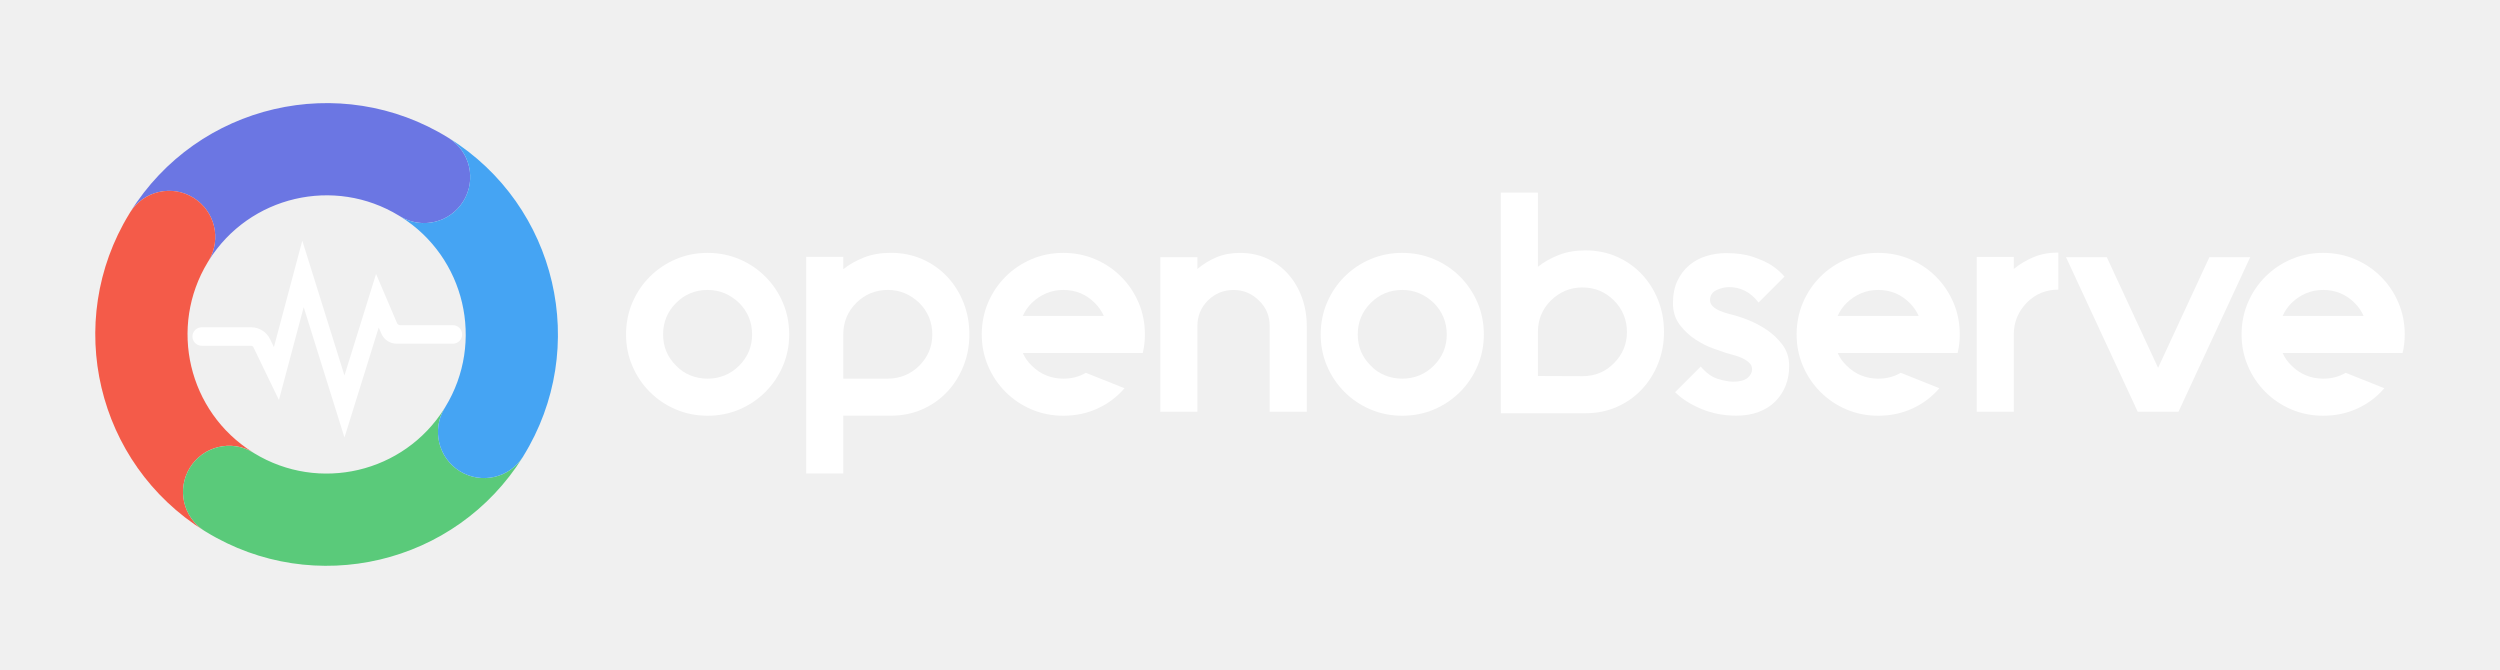
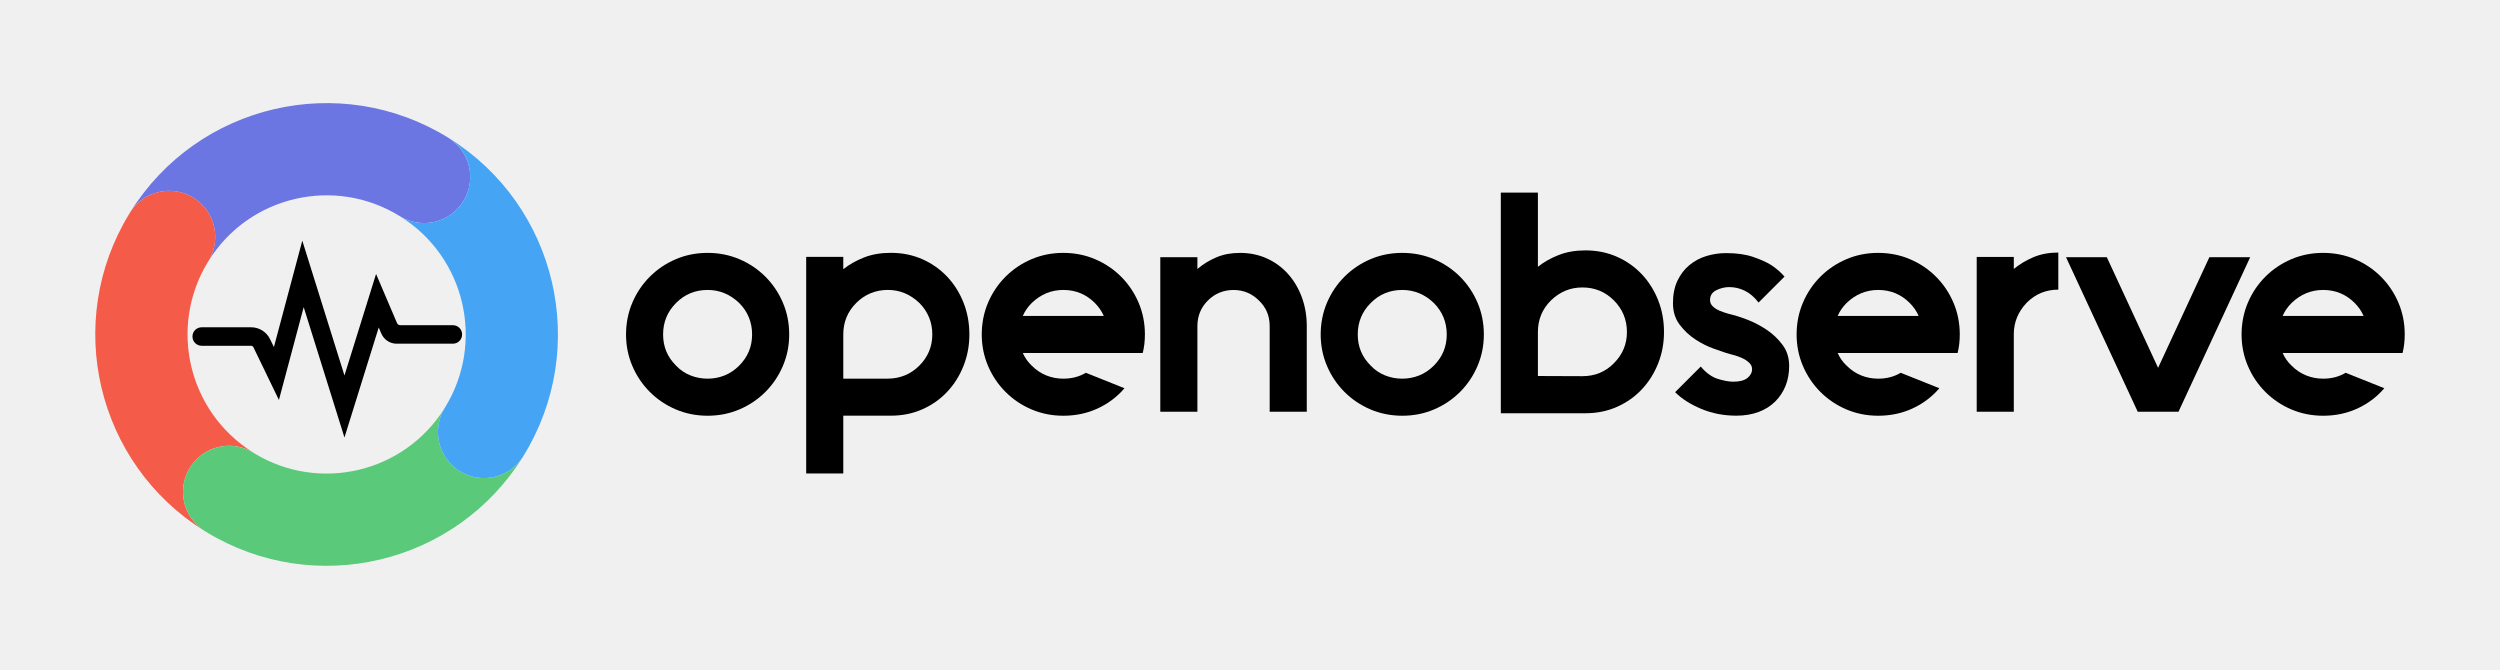
<svg xmlns="http://www.w3.org/2000/svg" width="893" height="239" viewBox="0 0 893 239" fill="none">
-   <path d="M252.76 90.33C256.81 90.33 260.6 91.09 264.13 92.59C267.66 94.1 270.75 96.18 273.4 98.83C276.05 101.48 278.13 104.57 279.64 108.1C281.15 111.63 281.9 115.42 281.9 119.47C281.9 123.52 281.14 127.2 279.64 130.73C278.13 134.26 276.05 137.35 273.4 140C270.75 142.65 267.66 144.73 264.13 146.24C260.6 147.75 256.81 148.5 252.76 148.5C248.71 148.5 244.92 147.74 241.39 146.24C237.86 144.73 234.77 142.65 232.12 140C229.47 137.35 227.39 134.26 225.88 130.73C224.37 127.2 223.62 123.44 223.62 119.47C223.62 115.5 224.37 111.63 225.88 108.1C227.39 104.57 229.47 101.48 232.12 98.83C234.77 96.18 237.86 94.1 241.39 92.59C244.92 91.08 248.71 90.33 252.76 90.33ZM252.76 103.57C248.34 103.57 244.59 105.11 241.5 108.21C238.41 111.3 236.86 115.05 236.86 119.47C236.86 123.89 238.4 127.53 241.5 130.62C242.97 132.17 244.68 133.32 246.63 134.1C248.58 134.87 250.62 135.26 252.76 135.26C254.9 135.26 256.92 134.87 258.83 134.1C260.74 133.33 262.47 132.17 264.02 130.62C267.11 127.53 268.65 123.81 268.65 119.47C268.65 115.13 267.11 111.3 264.02 108.21C260.78 105.12 257.03 103.57 252.76 103.57Z" fill="white" />
-   <path d="M295.75 135.25H317.12C319.25 135.25 321.28 134.86 323.19 134.09C325.1 133.32 326.83 132.16 328.38 130.61C331.47 127.52 333.02 123.8 333.02 119.46C333.02 115.12 331.47 111.29 328.38 108.2C325.14 105.11 321.39 103.56 317.12 103.56C312.85 103.56 308.95 105.1 305.86 108.2C302.77 111.29 301.22 115.04 301.22 119.46V169.13H287.97V91.75H301.22V96.16C303.35 94.47 305.82 93.07 308.62 91.97C311.42 90.87 314.62 90.31 318.22 90.31C322.27 90.31 326 91.07 329.42 92.57C332.84 94.08 335.8 96.16 338.31 98.81C340.81 101.46 342.76 104.55 344.16 108.08C345.56 111.61 346.26 115.4 346.26 119.45C346.26 123.5 345.56 127.18 344.16 130.71C342.76 134.24 340.81 137.33 338.31 139.98C335.81 142.63 332.85 144.71 329.42 146.22C326 147.73 322.26 148.48 318.22 148.48H295.75V135.23V135.25Z" fill="white" />
-   <path d="M394.27 126.09H365.35C366.08 127.78 367.15 129.29 368.55 130.62C370.09 132.17 371.82 133.32 373.74 134.1C375.65 134.87 377.67 135.26 379.81 135.26C382.83 135.26 385.51 134.56 387.87 133.16L401.67 138.68C399.02 141.77 395.82 144.18 392.07 145.91C388.32 147.64 384.23 148.5 379.82 148.5C375.77 148.5 371.98 147.74 368.45 146.24C364.92 144.73 361.83 142.65 359.18 140C356.53 137.35 354.45 134.26 352.94 130.73C351.43 127.2 350.68 123.44 350.68 119.47C350.68 115.5 351.43 111.63 352.94 108.1C354.45 104.57 356.53 101.48 359.18 98.83C361.83 96.18 364.92 94.1 368.45 92.59C371.98 91.08 375.77 90.33 379.82 90.33C383.87 90.33 387.66 91.09 391.19 92.59C394.72 94.1 397.81 96.18 400.46 98.83C403.11 101.48 405.19 104.57 406.7 108.1C408.21 111.63 408.96 115.42 408.96 119.47C408.96 121.83 408.7 124.03 408.19 126.09H394.28H394.27ZM379.81 103.57C375.54 103.57 371.79 105.11 368.55 108.21C367.15 109.61 366.08 111.15 365.35 112.85H394.27C393.53 111.16 392.47 109.61 391.07 108.21C387.98 105.12 384.23 103.57 379.81 103.57Z" fill="white" />
-   <path d="M442.83 90.33C446.43 90.33 449.71 91.01 452.65 92.37C455.59 93.73 458.11 95.61 460.21 98C462.31 100.39 463.93 103.17 465.07 106.33C466.21 109.49 466.78 112.88 466.78 116.49V147.07H453.53V116.49C453.53 112.81 452.24 109.76 449.67 107.33C447.17 104.83 444.15 103.58 440.62 103.58C437.09 103.58 433.96 104.83 431.46 107.33C428.96 109.83 427.71 112.89 427.71 116.49V147.07H414.46V91.88H427.71V96.08C429.7 94.39 431.94 93.01 434.44 91.94C436.94 90.87 439.74 90.34 442.83 90.34V90.33Z" fill="white" />
-   <path d="M500.89 90.33C504.94 90.33 508.73 91.09 512.26 92.59C515.79 94.1 518.88 96.18 521.53 98.83C524.18 101.48 526.26 104.57 527.77 108.1C529.28 111.63 530.03 115.42 530.03 119.47C530.03 123.52 529.27 127.2 527.77 130.73C526.26 134.26 524.18 137.35 521.53 140C518.88 142.65 515.79 144.73 512.26 146.24C508.73 147.75 504.94 148.5 500.89 148.5C496.84 148.5 493.05 147.74 489.52 146.24C485.99 144.73 482.9 142.65 480.25 140C477.6 137.35 475.52 134.26 474.01 130.73C472.5 127.2 471.75 123.44 471.75 119.47C471.75 115.5 472.5 111.63 474.01 108.1C475.52 104.57 477.6 101.48 480.25 98.83C482.9 96.18 485.99 94.1 489.52 92.59C493.05 91.08 496.84 90.33 500.89 90.33ZM500.89 103.57C496.47 103.57 492.72 105.11 489.63 108.21C486.54 111.3 484.99 115.05 484.99 119.47C484.99 123.89 486.53 127.53 489.63 130.62C491.1 132.17 492.81 133.32 494.76 134.1C496.71 134.87 498.75 135.26 500.89 135.26C503.03 135.26 505.05 134.87 506.96 134.1C508.87 133.33 510.6 132.17 512.15 130.62C515.24 127.53 516.78 123.81 516.78 119.47C516.78 115.13 515.24 111.3 512.15 108.21C508.91 105.12 505.16 103.57 500.89 103.57Z" fill="white" />
-   <path d="M536.1 134.26L565.24 134.37C569.73 134.37 573.48 132.82 576.5 129.73C579.59 126.64 581.14 122.92 581.14 118.58C581.14 114.24 579.59 110.41 576.5 107.32C573.41 104.23 569.66 102.68 565.24 102.68C560.82 102.68 557.22 104.23 553.98 107.32C550.89 110.41 549.34 114.16 549.34 118.58V146.18H536.09V68.8H549.34V95.29C551.47 93.6 553.94 92.2 556.74 91.1C559.54 90 562.74 89.44 566.34 89.44C570.39 89.44 574.12 90.2 577.54 91.7C580.96 93.21 583.92 95.29 586.43 97.94C588.93 100.59 590.88 103.68 592.28 107.21C593.68 110.74 594.38 114.53 594.38 118.58C594.38 122.63 593.68 126.31 592.28 129.84C590.88 133.37 588.93 136.46 586.43 139.11C583.93 141.76 580.97 143.84 577.54 145.35C574.12 146.86 570.38 147.61 566.34 147.61H536.1" fill="white" />
-   <path d="M620.21 112.84C621.09 113.06 622.56 113.58 624.63 114.38C626.69 115.19 628.81 116.31 630.98 117.75C633.15 119.18 635.05 120.97 636.66 123.1C638.28 125.23 639.09 127.77 639.09 130.72C639.09 133.3 638.67 135.65 637.82 137.78C636.97 139.91 635.74 141.79 634.12 143.41C632.5 145.03 630.51 146.28 628.16 147.16C625.8 148.04 623.15 148.48 620.21 148.48C615.72 148.48 611.55 147.67 607.68 146.05C603.82 144.43 600.71 142.45 598.35 140.09L607.51 130.93C609.42 133.21 611.47 134.68 613.64 135.35C615.81 136.01 617.63 136.34 619.1 136.34C621.38 136.34 623.07 135.9 624.18 135.02C625.28 134.14 625.84 133.07 625.84 131.82C625.84 130.94 625.47 130.16 624.74 129.5C624 128.84 623.14 128.29 622.15 127.84C621.16 127.4 620.14 127.05 619.11 126.79C618.08 126.53 617.23 126.29 616.57 126.07C615.69 125.78 614.2 125.26 612.1 124.52C610 123.79 607.87 122.72 605.7 121.32C603.53 119.92 601.63 118.16 600.01 116.02C598.39 113.89 597.58 111.31 597.58 108.29C597.58 105.27 598.11 102.53 599.18 100.29C600.25 98.05 601.66 96.19 603.43 94.72C605.2 93.25 607.22 92.16 609.5 91.46C611.78 90.76 614.14 90.41 616.56 90.41C620.31 90.41 623.49 90.85 626.11 91.74C628.72 92.62 630.87 93.58 632.57 94.61C634.48 95.86 636.1 97.26 637.43 98.8L628.16 108.07C626.69 106.16 625.07 104.76 623.3 103.88C621.53 103 619.66 102.55 617.67 102.55C616.12 102.55 614.6 102.92 613.09 103.65C611.58 104.39 610.83 105.56 610.83 107.18C610.83 108.06 611.16 108.82 611.82 109.44C612.48 110.07 613.29 110.58 614.25 110.99C615.21 111.39 616.22 111.75 617.28 112.04C618.35 112.34 619.32 112.59 620.21 112.81V112.84Z" fill="white" />
-   <path d="M685.34 126.09H656.42C657.15 127.78 658.22 129.29 659.62 130.62C661.16 132.17 662.89 133.32 664.81 134.1C666.72 134.87 668.74 135.26 670.88 135.26C673.9 135.26 676.58 134.56 678.94 133.16L692.74 138.68C690.09 141.77 686.89 144.18 683.14 145.91C679.39 147.64 675.3 148.5 670.89 148.5C666.84 148.5 663.05 147.74 659.52 146.24C655.99 144.73 652.9 142.65 650.25 140C647.6 137.35 645.52 134.26 644.01 130.73C642.5 127.2 641.75 123.44 641.75 119.47C641.75 115.5 642.5 111.63 644.01 108.1C645.52 104.57 647.6 101.48 650.25 98.83C652.9 96.18 655.99 94.1 659.52 92.59C663.05 91.08 666.84 90.33 670.89 90.33C674.94 90.33 678.73 91.09 682.26 92.59C685.79 94.1 688.88 96.18 691.53 98.83C694.18 101.48 696.26 104.57 697.77 108.1C699.28 111.63 700.03 115.42 700.03 119.47C700.03 121.83 699.77 124.03 699.26 126.09H685.35H685.34ZM670.88 103.57C666.61 103.57 662.86 105.11 659.62 108.21C658.22 109.61 657.15 111.15 656.42 112.85H685.34C684.6 111.16 683.54 109.61 682.14 108.21C679.05 105.12 675.3 103.57 670.88 103.57Z" fill="white" />
-   <path d="M726.34 91.87C728.95 90.77 731.91 90.21 735.23 90.21V103.46C730.81 103.46 727.06 105.01 723.97 108.1C720.88 111.34 719.33 115.09 719.33 119.36V147.07H706.08V91.77H719.33V96.07C721.39 94.38 723.73 92.98 726.34 91.87Z" fill="white" />
-   <path d="M803.771 91.87L778.16 147.06H763.591L737.98 91.87H752.55L770.87 131.39L789.19 91.87H803.76H803.771Z" fill="white" />
-   <path d="M844.28 126.09H815.36C816.09 127.78 817.16 129.29 818.56 130.62C820.11 132.17 821.83 133.32 823.75 134.1C825.66 134.87 827.69 135.26 829.82 135.26C832.84 135.26 835.52 134.56 837.88 133.16L851.68 138.68C849.03 141.77 845.83 144.18 842.08 145.91C838.33 147.64 834.24 148.5 829.83 148.5C825.78 148.5 821.99 147.74 818.46 146.24C814.93 144.73 811.84 142.65 809.19 140C806.54 137.35 804.46 134.26 802.95 130.73C801.44 127.2 800.69 123.44 800.69 119.47C800.69 115.5 801.44 111.63 802.95 108.1C804.46 104.57 806.54 101.48 809.19 98.83C811.84 96.18 814.93 94.1 818.46 92.59C821.99 91.08 825.78 90.33 829.83 90.33C833.88 90.33 837.67 91.09 841.2 92.59C844.73 94.1 847.82 96.18 850.47 98.83C853.12 101.48 855.2 104.57 856.71 108.1C858.22 111.63 858.97 115.42 858.97 119.47C858.97 121.83 858.71 124.03 858.2 126.09H844.29H844.28ZM829.82 103.57C825.55 103.57 821.8 105.11 818.56 108.21C817.16 109.61 816.09 111.15 815.36 112.85H844.28C843.54 111.16 842.48 109.61 841.08 108.21C837.99 105.12 834.24 103.57 829.82 103.57Z" fill="white" />
+   <path d="M252.76 90.33C256.81 90.33 260.6 91.09 264.13 92.59C267.66 94.1 270.75 96.18 273.4 98.83C276.05 101.48 278.13 104.57 279.64 108.1C281.15 111.63 281.9 115.42 281.9 119.47C281.9 123.52 281.14 127.2 279.64 130.73C278.13 134.26 276.05 137.35 273.4 140C270.75 142.65 267.66 144.73 264.13 146.24C260.6 147.75 256.81 148.5 252.76 148.5C248.71 148.5 244.92 147.74 241.39 146.24C237.86 144.73 234.77 142.65 232.12 140C229.47 137.35 227.39 134.26 225.88 130.73C224.37 127.2 223.62 123.44 223.62 119.47C223.62 115.5 224.37 111.63 225.88 108.1C227.39 104.57 229.47 101.48 232.12 98.83C234.77 96.18 237.86 94.1 241.39 92.59C244.92 91.08 248.71 90.33 252.76 90.33ZM252.76 103.57C248.34 103.57 244.59 105.11 241.5 108.21C238.41 111.3 236.86 115.05 236.86 119.47C236.86 123.89 238.4 127.53 241.5 130.62C242.97 132.17 244.68 133.32 246.63 134.1C248.58 134.87 250.62 135.26 252.76 135.26C254.9 135.26 256.92 134.87 258.83 134.1C260.74 133.33 262.47 132.17 264.02 130.62C267.11 127.53 268.65 123.81 268.65 119.47C268.65 115.13 267.11 111.3 264.02 108.21C260.78 105.12 257.03 103.57 252.76 103.57Z" fill="black" />
+   <path d="M295.75 135.25H317.12C319.25 135.25 321.28 134.86 323.19 134.09C325.1 133.32 326.83 132.16 328.38 130.61C331.47 127.52 333.02 123.8 333.02 119.46C333.02 115.12 331.47 111.29 328.38 108.2C325.14 105.11 321.39 103.56 317.12 103.56C312.85 103.56 308.95 105.1 305.86 108.2C302.77 111.29 301.22 115.04 301.22 119.46V169.13H287.97V91.75H301.22V96.16C303.35 94.47 305.82 93.07 308.62 91.97C311.42 90.87 314.62 90.31 318.22 90.31C322.27 90.31 326 91.07 329.42 92.57C332.84 94.08 335.8 96.16 338.31 98.81C340.81 101.46 342.76 104.55 344.16 108.08C345.56 111.61 346.26 115.4 346.26 119.45C346.26 123.5 345.56 127.18 344.16 130.71C342.76 134.24 340.81 137.33 338.31 139.98C335.81 142.63 332.85 144.71 329.42 146.22C326 147.73 322.26 148.48 318.22 148.48H295.75V135.23V135.25Z" fill="black" />
+   <path d="M394.27 126.09H365.35C366.08 127.78 367.15 129.29 368.55 130.62C370.09 132.17 371.82 133.32 373.74 134.1C375.65 134.87 377.67 135.26 379.81 135.26C382.83 135.26 385.51 134.56 387.87 133.16L401.67 138.68C399.02 141.77 395.82 144.18 392.07 145.91C388.32 147.64 384.23 148.5 379.82 148.5C375.77 148.5 371.98 147.74 368.45 146.24C364.92 144.73 361.83 142.65 359.18 140C356.53 137.35 354.45 134.26 352.94 130.73C351.43 127.2 350.68 123.44 350.68 119.47C350.68 115.5 351.43 111.63 352.94 108.1C354.45 104.57 356.53 101.48 359.18 98.83C361.83 96.18 364.92 94.1 368.45 92.59C371.98 91.08 375.77 90.33 379.82 90.33C383.87 90.33 387.66 91.09 391.19 92.59C394.72 94.1 397.81 96.18 400.46 98.83C403.11 101.48 405.19 104.57 406.7 108.1C408.21 111.63 408.96 115.42 408.96 119.47C408.96 121.83 408.7 124.03 408.19 126.09H394.28H394.27ZM379.81 103.57C375.54 103.57 371.79 105.11 368.55 108.21C367.15 109.61 366.08 111.15 365.35 112.85H394.27C393.53 111.16 392.47 109.61 391.07 108.21C387.98 105.12 384.23 103.57 379.81 103.57Z" fill="black" />
+   <path d="M442.83 90.33C446.43 90.33 449.71 91.01 452.65 92.37C455.59 93.73 458.11 95.61 460.21 98C462.31 100.39 463.93 103.17 465.07 106.33C466.21 109.49 466.78 112.88 466.78 116.49V147.07H453.53V116.49C453.53 112.81 452.24 109.76 449.67 107.33C447.17 104.83 444.15 103.58 440.62 103.58C437.09 103.58 433.96 104.83 431.46 107.33C428.96 109.83 427.71 112.89 427.71 116.49V147.07H414.46V91.88H427.71V96.08C429.7 94.39 431.94 93.01 434.44 91.94C436.94 90.87 439.74 90.34 442.83 90.34V90.33Z" fill="black" />
+   <path d="M500.89 90.33C504.94 90.33 508.73 91.09 512.26 92.59C515.79 94.1 518.88 96.18 521.53 98.83C524.18 101.48 526.26 104.57 527.77 108.1C529.28 111.63 530.03 115.42 530.03 119.47C530.03 123.52 529.27 127.2 527.77 130.73C526.26 134.26 524.18 137.35 521.53 140C518.88 142.65 515.79 144.73 512.26 146.24C508.73 147.75 504.94 148.5 500.89 148.5C496.84 148.5 493.05 147.74 489.52 146.24C485.99 144.73 482.9 142.65 480.25 140C477.6 137.35 475.52 134.26 474.01 130.73C472.5 127.2 471.75 123.44 471.75 119.47C471.75 115.5 472.5 111.63 474.01 108.1C475.52 104.57 477.6 101.48 480.25 98.83C482.9 96.18 485.99 94.1 489.52 92.59C493.05 91.08 496.84 90.33 500.89 90.33ZM500.89 103.57C496.47 103.57 492.72 105.11 489.63 108.21C486.54 111.3 484.99 115.05 484.99 119.47C484.99 123.89 486.53 127.53 489.63 130.62C491.1 132.17 492.81 133.32 494.76 134.1C496.71 134.87 498.75 135.26 500.89 135.26C503.03 135.26 505.05 134.87 506.96 134.1C508.87 133.33 510.6 132.17 512.15 130.62C515.24 127.53 516.78 123.81 516.78 119.47C516.78 115.13 515.24 111.3 512.15 108.21C508.91 105.12 505.16 103.57 500.89 103.57Z" fill="black" />
+   <path d="M536.1 134.26L565.24 134.37C569.73 134.37 573.48 132.82 576.5 129.73C579.59 126.64 581.14 122.92 581.14 118.58C581.14 114.24 579.59 110.41 576.5 107.32C573.41 104.23 569.66 102.68 565.24 102.68C560.82 102.68 557.22 104.23 553.98 107.32C550.89 110.41 549.34 114.16 549.34 118.58V146.18H536.09V68.8H549.34V95.29C551.47 93.6 553.94 92.2 556.74 91.1C559.54 90 562.74 89.44 566.34 89.44C570.39 89.44 574.12 90.2 577.54 91.7C580.96 93.21 583.92 95.29 586.43 97.94C588.93 100.59 590.88 103.68 592.28 107.21C593.68 110.74 594.38 114.53 594.38 118.58C594.38 122.63 593.68 126.31 592.28 129.84C590.88 133.37 588.93 136.46 586.43 139.11C583.93 141.76 580.97 143.84 577.54 145.35C574.12 146.86 570.38 147.61 566.34 147.61H536.1" fill="black" />
+   <path d="M620.21 112.84C621.09 113.06 622.56 113.58 624.63 114.38C626.69 115.19 628.81 116.31 630.98 117.75C633.15 119.18 635.05 120.97 636.66 123.1C638.28 125.23 639.09 127.77 639.09 130.72C639.09 133.3 638.67 135.65 637.82 137.78C636.97 139.91 635.74 141.79 634.12 143.41C632.5 145.03 630.51 146.28 628.16 147.16C625.8 148.04 623.15 148.48 620.21 148.48C615.72 148.48 611.55 147.67 607.68 146.05C603.82 144.43 600.71 142.45 598.35 140.09L607.51 130.93C609.42 133.21 611.47 134.68 613.64 135.35C615.81 136.01 617.63 136.34 619.1 136.34C621.38 136.34 623.07 135.9 624.18 135.02C625.28 134.14 625.84 133.07 625.84 131.82C625.84 130.94 625.47 130.16 624.74 129.5C624 128.84 623.14 128.29 622.15 127.84C621.16 127.4 620.14 127.05 619.11 126.79C618.08 126.53 617.23 126.29 616.57 126.07C615.69 125.78 614.2 125.26 612.1 124.52C610 123.79 607.87 122.72 605.7 121.32C603.53 119.92 601.63 118.16 600.01 116.02C598.39 113.89 597.58 111.31 597.58 108.29C597.58 105.27 598.11 102.53 599.18 100.29C600.25 98.05 601.66 96.19 603.43 94.72C605.2 93.25 607.22 92.16 609.5 91.46C611.78 90.76 614.14 90.41 616.56 90.41C620.31 90.41 623.49 90.85 626.11 91.74C628.72 92.62 630.87 93.58 632.57 94.61C634.48 95.86 636.1 97.26 637.43 98.8L628.16 108.07C626.69 106.16 625.07 104.76 623.3 103.88C621.53 103 619.66 102.55 617.67 102.55C616.12 102.55 614.6 102.92 613.09 103.65C611.58 104.39 610.83 105.56 610.83 107.18C610.83 108.06 611.16 108.82 611.82 109.44C612.48 110.07 613.29 110.58 614.25 110.99C615.21 111.39 616.22 111.75 617.28 112.04C618.35 112.34 619.32 112.59 620.21 112.81V112.84Z" fill="black" />
+   <path d="M685.34 126.09H656.42C657.15 127.78 658.22 129.29 659.62 130.62C661.16 132.17 662.89 133.32 664.81 134.1C666.72 134.87 668.74 135.26 670.88 135.26C673.9 135.26 676.58 134.56 678.94 133.16L692.74 138.68C690.09 141.77 686.89 144.18 683.14 145.91C679.39 147.64 675.3 148.5 670.89 148.5C666.84 148.5 663.05 147.74 659.52 146.24C655.99 144.73 652.9 142.65 650.25 140C647.6 137.35 645.52 134.26 644.01 130.73C642.5 127.2 641.75 123.44 641.75 119.47C641.75 115.5 642.5 111.63 644.01 108.1C645.52 104.57 647.6 101.48 650.25 98.83C652.9 96.18 655.99 94.1 659.52 92.59C663.05 91.08 666.84 90.33 670.89 90.33C674.94 90.33 678.73 91.09 682.26 92.59C685.79 94.1 688.88 96.18 691.53 98.83C694.18 101.48 696.26 104.57 697.77 108.1C699.28 111.63 700.03 115.42 700.03 119.47C700.03 121.83 699.77 124.03 699.26 126.09H685.35H685.34ZM670.88 103.57C666.61 103.57 662.86 105.11 659.62 108.21C658.22 109.61 657.15 111.15 656.42 112.85H685.34C684.6 111.16 683.54 109.61 682.14 108.21C679.05 105.12 675.3 103.57 670.88 103.57Z" fill="black" />
+   <path d="M726.34 91.87C728.95 90.77 731.91 90.21 735.23 90.21V103.46C730.81 103.46 727.06 105.01 723.97 108.1C720.88 111.34 719.33 115.09 719.33 119.36V147.07H706.08V91.77H719.33V96.07C721.39 94.38 723.73 92.98 726.34 91.87Z" fill="black" />
+   <path d="M803.771 91.87L778.16 147.06H763.591L737.98 91.87H752.55L770.87 131.39L789.19 91.87H803.76H803.771Z" fill="black" />
+   <path d="M844.28 126.09H815.36C816.09 127.78 817.16 129.29 818.56 130.62C820.11 132.17 821.83 133.32 823.75 134.1C825.66 134.87 827.69 135.26 829.82 135.26C832.84 135.26 835.52 134.56 837.88 133.16L851.68 138.68C849.03 141.77 845.83 144.18 842.08 145.91C838.33 147.64 834.24 148.5 829.83 148.5C825.78 148.5 821.99 147.74 818.46 146.24C814.93 144.73 811.84 142.65 809.19 140C806.54 137.35 804.46 134.26 802.95 130.73C801.44 127.2 800.69 123.44 800.69 119.47C800.69 115.5 801.44 111.63 802.95 108.1C804.46 104.57 806.54 101.48 809.19 98.83C811.84 96.18 814.93 94.1 818.46 92.59C821.99 91.08 825.78 90.33 829.83 90.33C833.88 90.33 837.67 91.09 841.2 92.59C844.73 94.1 847.82 96.18 850.47 98.83C853.12 101.48 855.2 104.57 856.71 108.1C858.22 111.63 858.97 115.42 858.97 119.47C858.97 121.83 858.71 124.03 858.2 126.09H844.29H844.28ZM829.82 103.57C825.55 103.57 821.8 105.11 818.56 108.21C817.16 109.61 816.09 111.15 815.36 112.85H844.28C843.54 111.16 842.48 109.61 841.08 108.21C837.99 105.12 834.24 103.57 829.82 103.57Z" fill="black" />
  <path d="M165.47 71.93C160.72 79.55 150.77 81.94 143.09 77.38C143.05 77.36 143.01 77.33 142.97 77.31C142.84 77.23 142.71 77.15 142.58 77.07C119.4 62.89 89.08 69.98 74.6 93.01C79.13 85.34 76.74 75.41 69.13 70.67C61.44 65.87 51.33 68.19 46.49 75.84C46.51 75.8 46.54 75.77 46.56 75.73C70.67 37.09 121.47 25.26 160.16 49.22C160.18 49.22 160.19 49.24 160.21 49.25C160.21 49.25 160.22 49.25 160.23 49.26C167.93 54.08 170.28 64.23 165.47 71.94V71.93Z" fill="#6B76E3" />
  <path d="M67.87 167C63.07 174.69 65.39 184.8 73.04 189.64C73 189.62 72.97 189.59 72.93 189.57C34.45 165.56 22.55 115.05 46.14 76.43C46.24 76.26 46.34 76.09 46.45 75.92C46.47 75.89 46.48 75.86 46.5 75.83C51.34 68.18 61.45 65.86 69.14 70.66C76.74 75.4 79.14 85.33 74.61 93C74.61 93.01 74.61 93.02 74.59 93.03C74.57 93.07 74.54 93.11 74.52 93.15C74.44 93.28 74.36 93.41 74.28 93.54C74.28 93.56 74.26 93.57 74.25 93.59C60.12 116.78 67.22 147.07 90.26 161.53C82.59 156.97 72.64 159.37 67.89 166.98L67.87 167Z" fill="#F45B49" />
  <path d="M186.889 163.03C186.849 163.09 186.819 163.15 186.779 163.21C162.769 201.69 112.259 213.59 73.639 190C73.469 189.9 73.299 189.8 73.129 189.69C73.099 189.67 73.069 189.66 73.039 189.64C65.389 184.8 63.069 174.69 67.869 167C72.619 159.39 82.569 156.99 90.239 161.55C90.279 161.57 90.319 161.6 90.359 161.62C90.489 161.7 90.619 161.78 90.749 161.86C90.749 161.86 90.769 161.86 90.769 161.88C113.959 176.04 144.279 168.94 158.749 145.89C154.189 153.56 156.579 163.52 164.189 168.27C171.899 173.08 182.059 170.74 186.879 163.03H186.889Z" fill="#5ACA7A" />
  <path d="M186.92 162.96C186.92 162.96 186.9 162.99 186.89 163.01C186.89 163.01 186.89 163.02 186.88 163.03C182.06 170.73 171.91 173.08 164.19 168.27C156.58 163.52 154.19 153.57 158.75 145.89C158.77 145.85 158.8 145.81 158.82 145.77C158.9 145.64 158.98 145.51 159.06 145.38C173.24 122.18 166.15 91.85 143.08 77.38C150.75 81.94 160.71 79.55 165.46 71.93C170.27 64.22 167.93 54.07 160.22 49.25C160.28 49.29 160.34 49.32 160.4 49.36C199.04 73.47 210.87 124.27 186.91 162.96H186.92Z" fill="#45A4F3" />
-   <path d="M123.05 156.31L108.48 109.71L99.63 142.87L90.52 124.03C90.37 123.71 90.04 123.51 89.69 123.51H72.07C70.28 123.51 68.79 122.1 68.75 120.31C68.75 120.27 68.75 120.22 68.75 120.18C68.73 118.36 70.25 116.9 72.07 116.9H89.69C92.58 116.9 95.21 118.55 96.47 121.15L97.84 123.98L107.98 85.97L123.04 134.13L134.33 97.86L141.82 115.41C142.01 115.86 142.46 116.16 142.95 116.16H161.77C163.56 116.16 165.06 117.59 165.05 119.38C165.05 119.44 165.05 119.5 165.05 119.56C165.03 121.34 163.55 122.77 161.76 122.77H141.68C139.3 122.77 137.16 121.35 136.22 119.17L135.28 116.98L123.03 156.31H123.05Z" fill="white" />
+   <path d="M123.05 156.31L108.48 109.71L99.63 142.87L90.52 124.03C90.37 123.71 90.04 123.51 89.69 123.51H72.07C70.28 123.51 68.79 122.1 68.75 120.31C68.75 120.27 68.75 120.22 68.75 120.18C68.73 118.36 70.25 116.9 72.07 116.9H89.69C92.58 116.9 95.21 118.55 96.47 121.15L97.84 123.98L107.98 85.97L123.04 134.13L134.33 97.86L141.82 115.41C142.01 115.86 142.46 116.16 142.95 116.16H161.77C163.56 116.16 165.06 117.59 165.05 119.38C165.05 119.44 165.05 119.5 165.05 119.56C165.03 121.34 163.55 122.77 161.76 122.77H141.68C139.3 122.77 137.16 121.35 136.22 119.17L135.28 116.98L123.03 156.31H123.05Z" fill="black" />
</svg>
